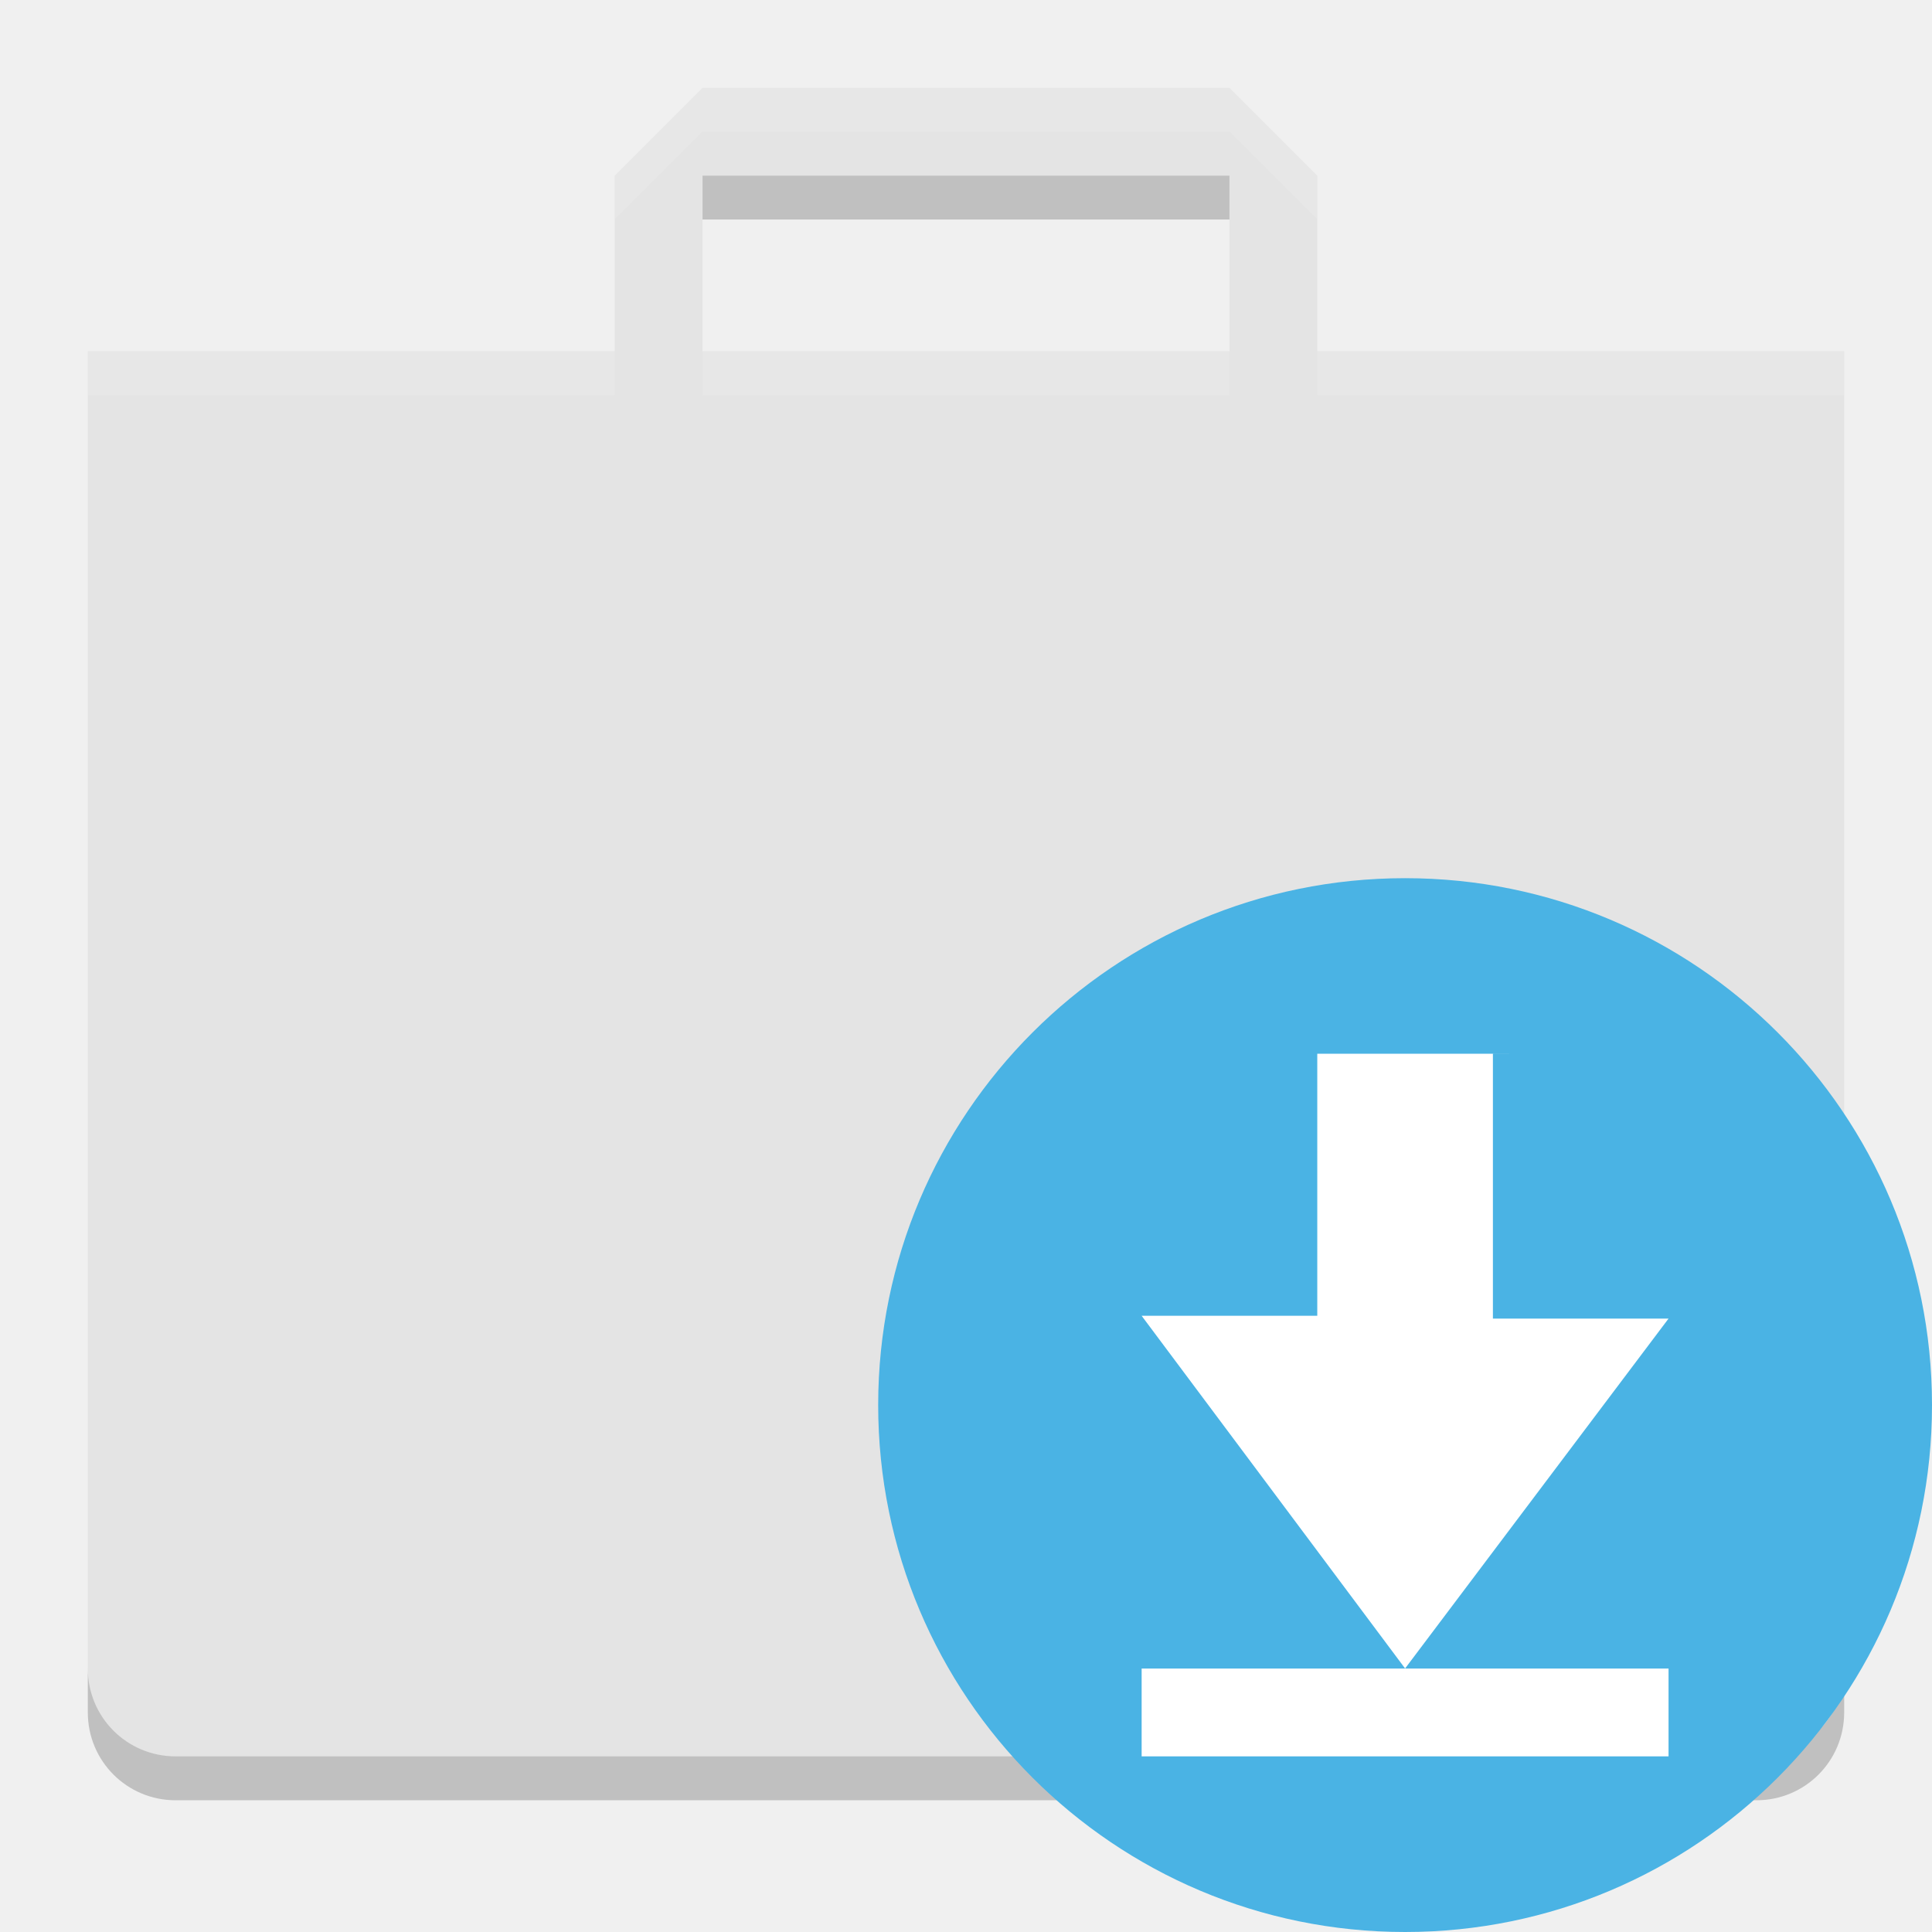
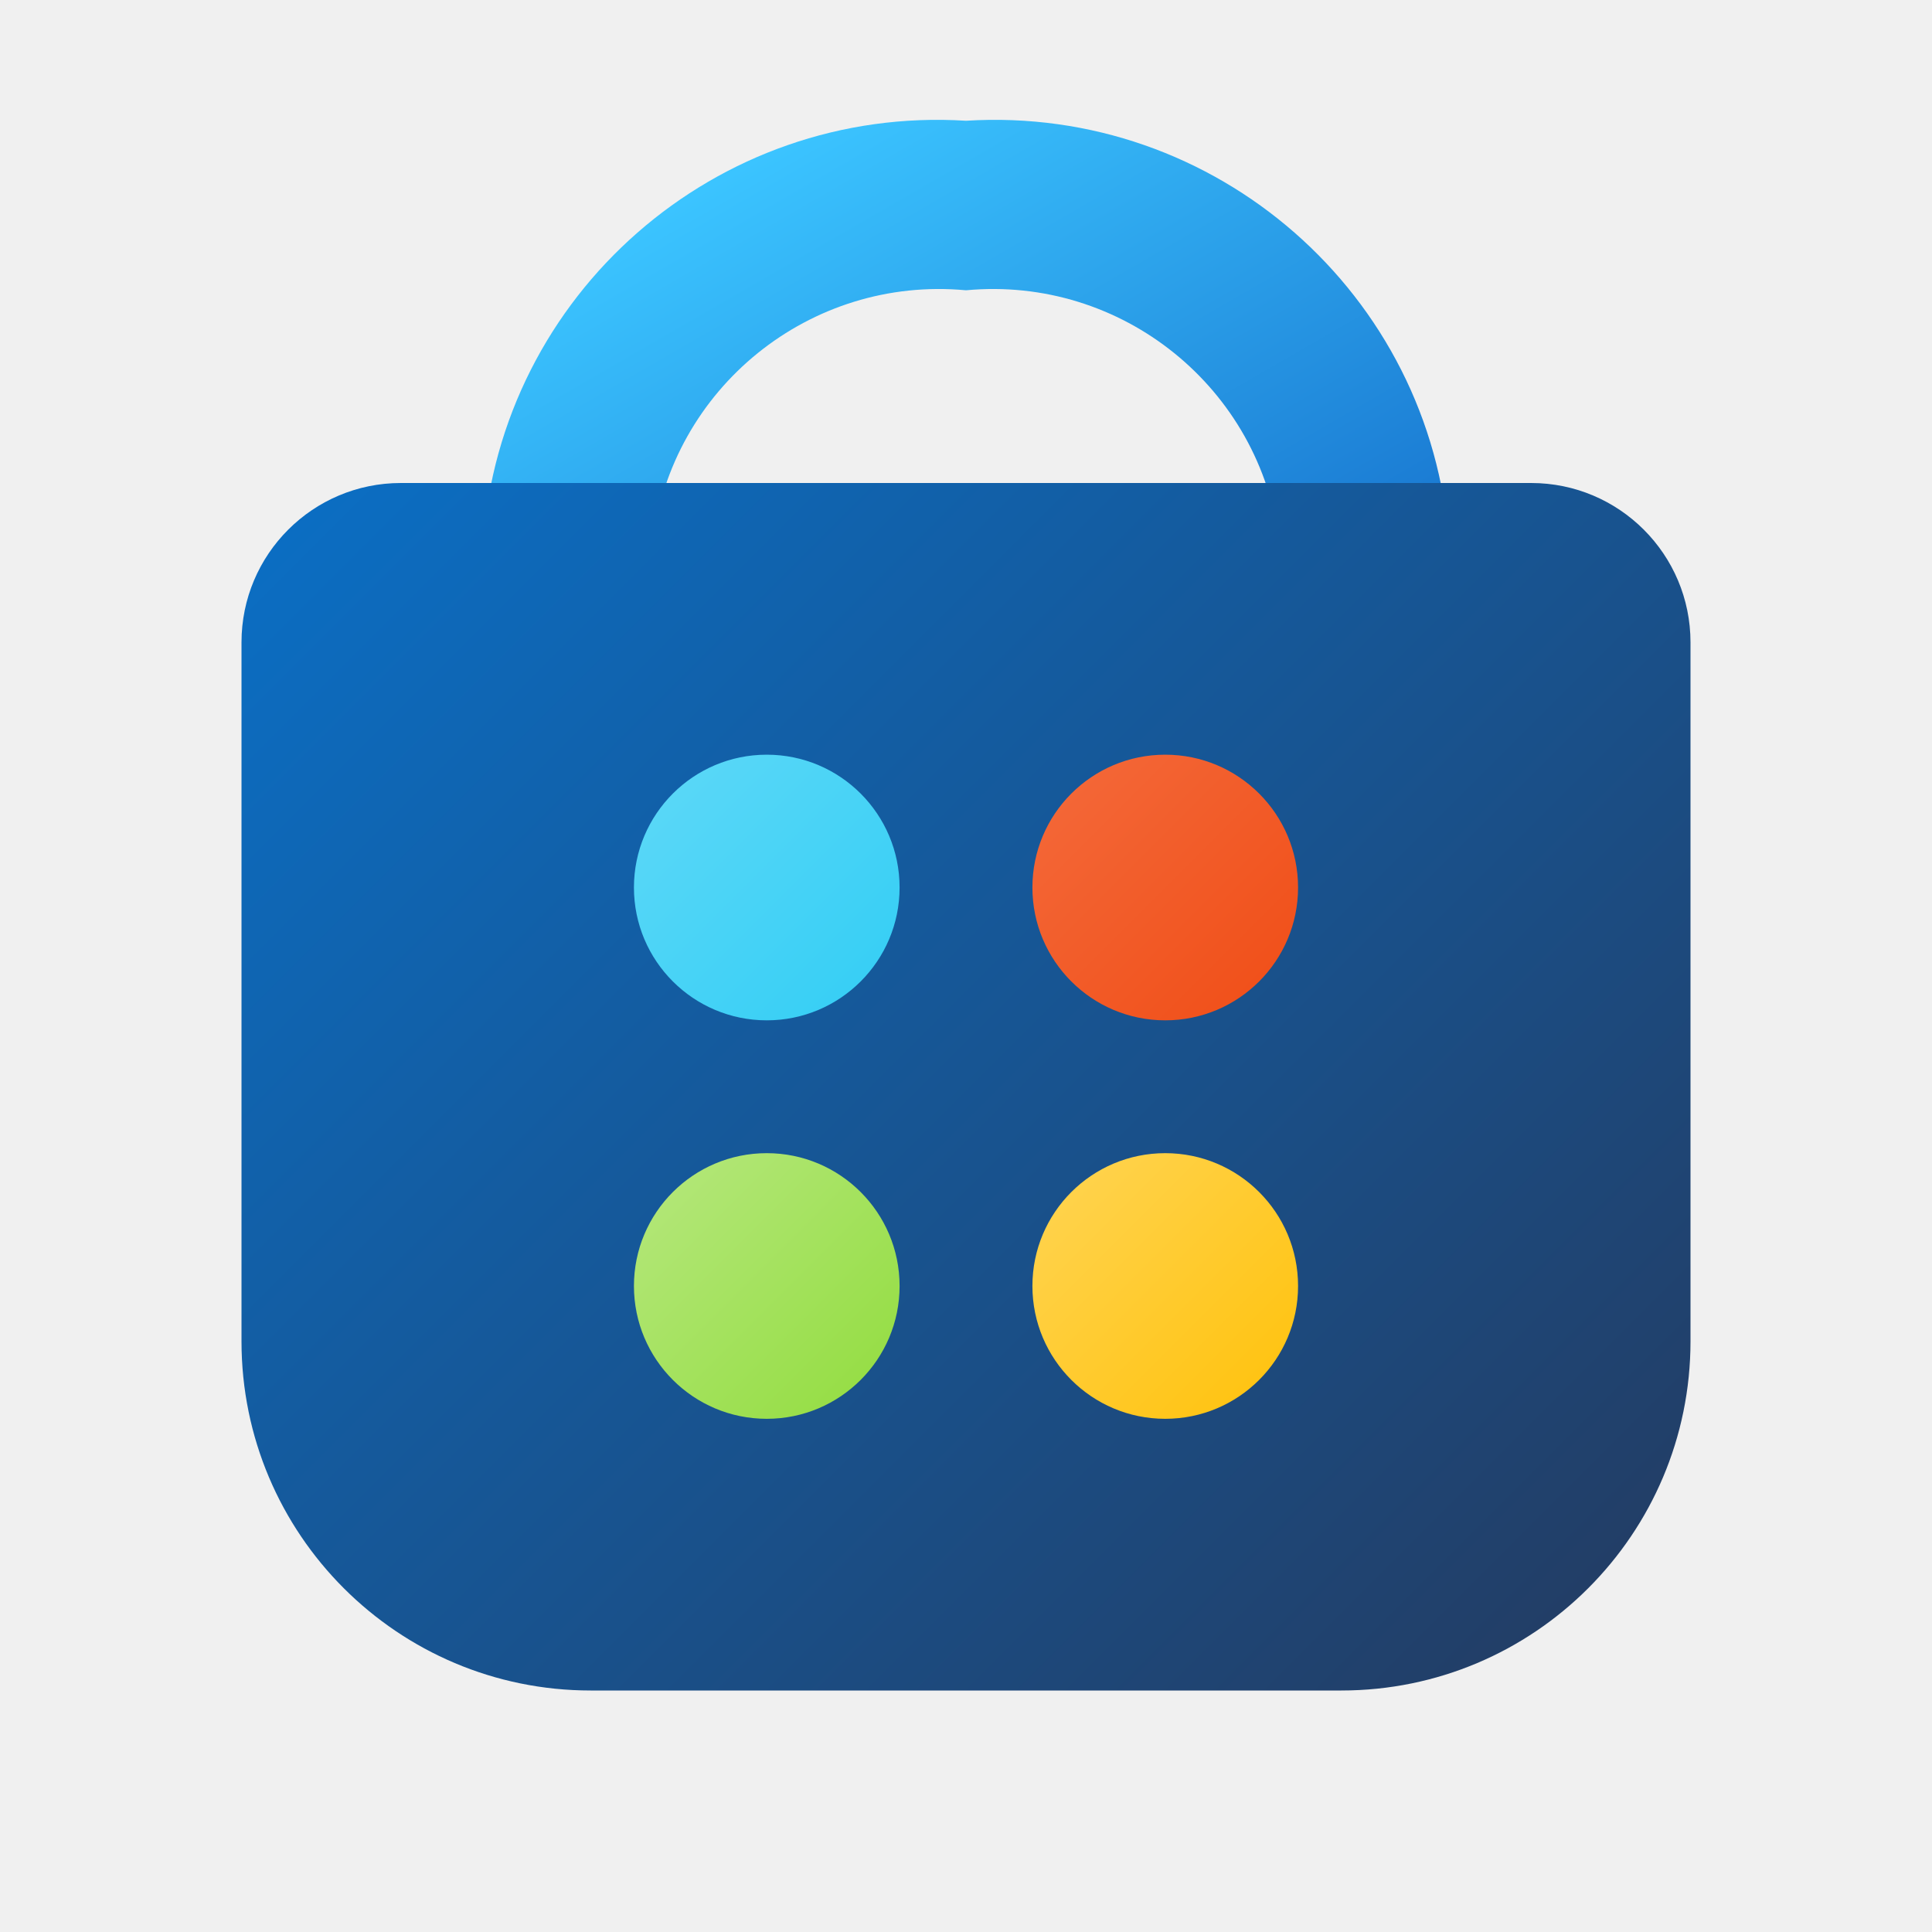
- <svg xmlns="http://www.w3.org/2000/svg" width="22" height="22" version="1">
-   <path fill="#e4e4e4" d="m8 1-1 1v2h-6v15c0 0.554 0.446 1 1 1h18c0.554 0 1-0.446 1-1v-15h-6v-2l-1-1zm0 1h6v2h-6z" />
-   <path fill="#fff" opacity=".1" d="m8 1-1 1v0.5l1-1h6l1 1v-0.5l-1-1h-6zm-7 3v0.5h6v-0.5h-6zm7 0v0.5h6v-0.5h-6zm7 0v0.5h6v-0.5h-6z" />
-   <path opacity=".2" d="m8 2v0.5h6v-0.5h-6zm-7 17v0.5c0 0.554 0.446 1 1 1h18c0.554 0 1-0.446 1-1v-0.5c0 0.554-0.446 1-1 1h-18c-0.554 0-1-0.446-1-1z" />
-   <circle fill="#4ab3e4" cx="16" cy="16" r="6" />
-   <path fill="#fff" d="m17 12v3.015h2l-3 3.984-3-4.016h2v-2.984h2.297z" />
-   <path fill="#fff" d="m13 19h6v1h-6z" />
+ <svg xmlns="http://www.w3.org/2000/svg" viewBox="0 0 8 8">
+   <defs>
+     <style>.cls-1{fill:none;}.cls-2{fill:url(#Gradiente_sem_nome_6);}.cls-3{clip-path:url(#clip-path);}.cls-4{fill:url(#Gradiente_sem_nome_5);}.cls-5{fill:url(#Gradiente_sem_nome_113);}.cls-6{fill:url(#Gradiente_sem_nome_161);}.cls-7{fill:url(#Gradiente_sem_nome_354);}.cls-8{fill:url(#Gradiente_sem_nome_201);}</style>
+     <linearGradient id="Gradiente_sem_nome_6" x1="3.092" y1="0.677" x2="4.908" y2="3.823" gradientUnits="userSpaceOnUse">
+       <stop offset="0" stop-color="#3bc4ff" />
+       <stop offset="1" stop-color="#0e5fc2" />
+     </linearGradient>
+     <clipPath id="clip-path">
+       <path class="cls-1" d="M1.66,2H6.34A.66.66,0,0,1,7,2.66V5.554A1.446,1.446,0,0,1,5.554,7H2.446A1.446,1.446,0,0,1,1,5.554V2.66A.66.66,0,0,1,1.66,2Z" />
+     </clipPath>
+     <linearGradient id="Gradiente_sem_nome_5" x1="1" y1="1" x2="7" y2="7" gradientUnits="userSpaceOnUse">
+       <stop offset="0" stop-color="#0874cf" />
+       <stop offset="1" stop-color="#243a5f" />
+     </linearGradient>
+     <linearGradient id="Gradiente_sem_nome_113" x1="2.786" y1="3.286" x2="3.564" y2="4.064" gradientUnits="userSpaceOnUse">
+       <stop offset="0" stop-color="#58d7f7" />
+       <stop offset="1" stop-color="#38cff5" />
+     </linearGradient>
+     <linearGradient id="Gradiente_sem_nome_161" x1="4.436" y1="3.286" x2="5.214" y2="4.064" gradientUnits="userSpaceOnUse">
+       <stop offset="0" stop-color="#f36636" />
+       <stop offset="1" stop-color="#f1511b" />
+     </linearGradient>
+     <linearGradient id="Gradiente_sem_nome_354" x1="2.786" y1="4.936" x2="3.564" y2="5.714" gradientUnits="userSpaceOnUse">
+       <stop offset="0" stop-color="#b1e675" />
+       <stop offset="1" stop-color="#97de47" />
+     </linearGradient>
+     <linearGradient id="Gradiente_sem_nome_201" x1="4.436" y1="4.936" x2="5.214" y2="5.714" gradientUnits="userSpaceOnUse">
+       <stop offset="0" stop-color="#ffd24a" />
+       <stop offset="1" stop-color="#ffc414" />
+     </linearGradient>
+   </defs>
+   <g id="Camada_1" data-name="Camada 1">
+     <path class="cls-2" d="M4,1.202A1.195,1.195,0,0,1,5.298,2.25,1.195,1.195,0,0,1,4,3.298,1.195,1.195,0,0,1,2.702,2.25,1.195,1.195,0,0,1,4,1.202M4,.5A1.887,1.887,0,0,0,2,2.25,1.887,1.887,0,0,0,4,4,1.887,1.887,0,0,0,6,2.25,1.887,1.887,0,0,0,4,.5Z" />
+     <g class="cls-3">
+       <rect class="cls-4" x="1" y="1" width="6" height="6" />
+     </g>
+   </g>
+   <g id="Camada_2" data-name="Camada 2">
+     <circle class="cls-5" cx="3.175" cy="3.675" r="0.55" />
+     <circle class="cls-6" cx="4.825" cy="3.675" r="0.55" />
+     <circle class="cls-7" cx="3.175" cy="5.325" r="0.55" />
+     <circle class="cls-8" cx="4.825" cy="5.325" r="0.55" />
+   </g>
</svg>
